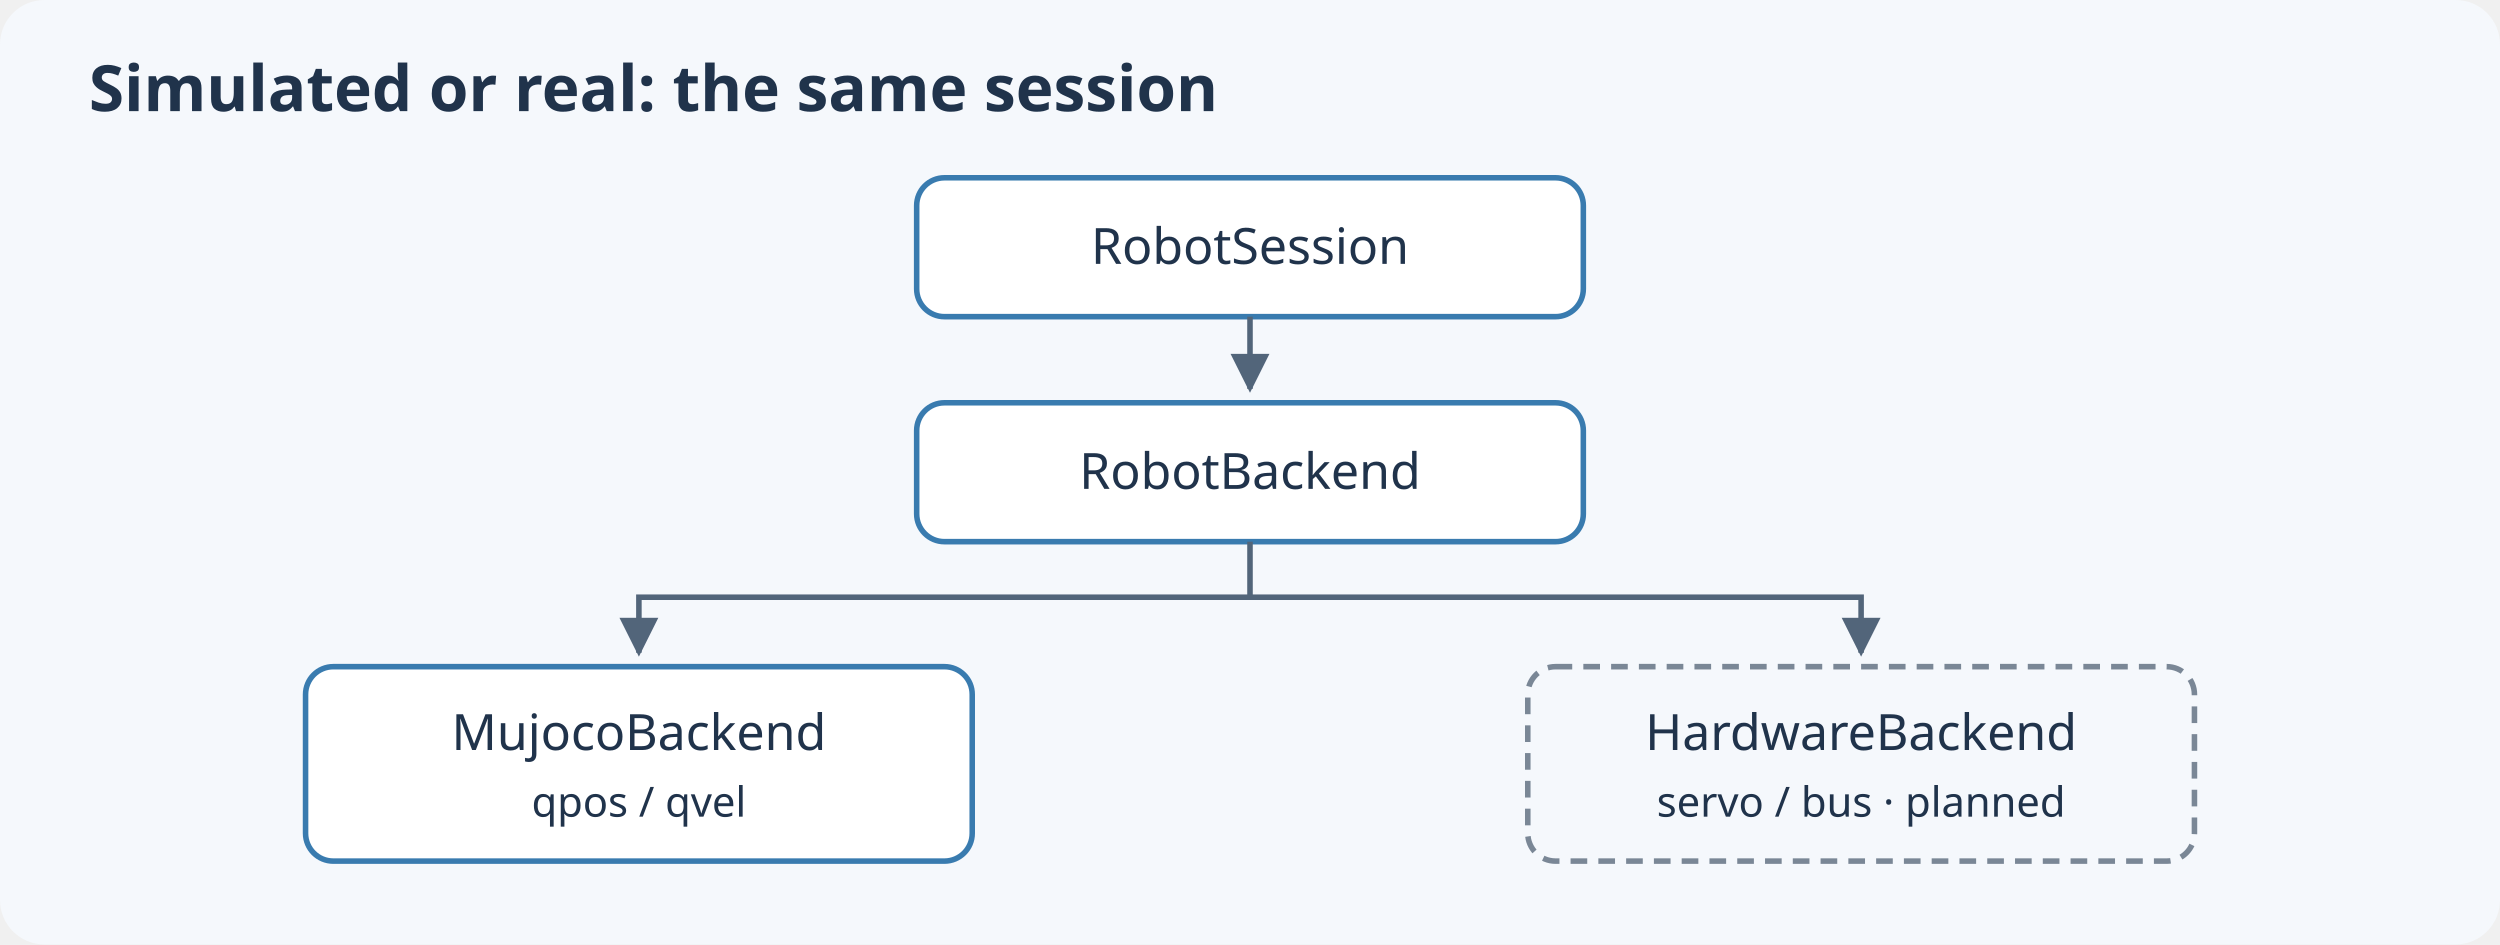
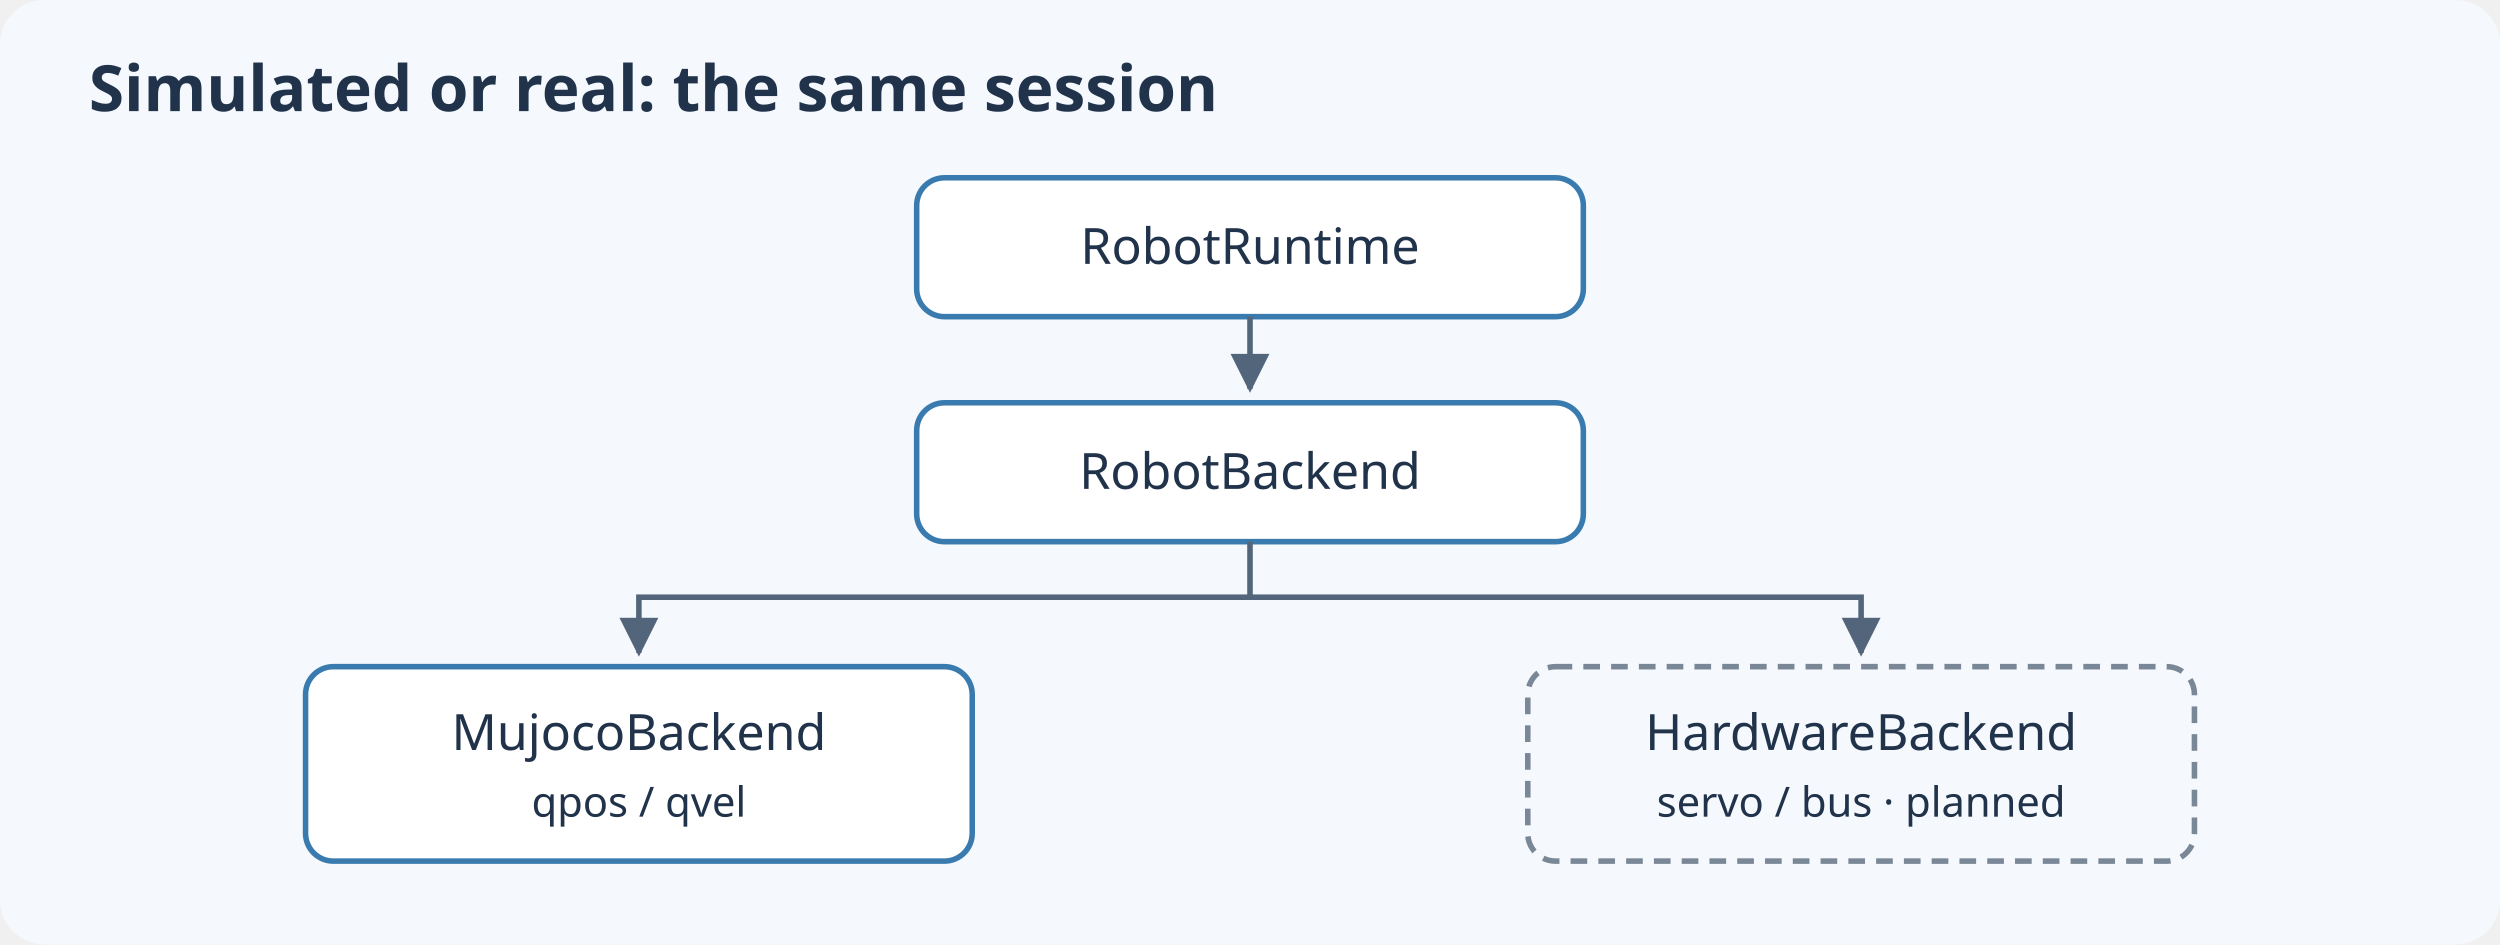
<svg xmlns="http://www.w3.org/2000/svg" viewBox="0 0 900 340" role="img" aria-labelledby="title desc">
  <defs>
    <marker id="arrow" viewBox="0 0 10 10" refX="9" refY="5" markerWidth="7" markerHeight="7" orient="auto-start-reverse">
      <path d="M0 0 10 5 0 10Z" fill="#52657a" />
    </marker>
  </defs>
  <style>
text {font-family: sans-serif; font-size: 18px; fill: #20334b;}
.heading {font-size: 23px; font-weight: bold;}
.small {font-size: 15px;}
.note {font-size: 15px; fill: #52657a; font-style: italic;}
.box {fill: #fff; stroke: #397baf; stroke-width: 2;}
.yours {fill: #fff7e6; stroke: #c98a1b; stroke-width: 2;}
.file {fill: #eef4ea; stroke: #5f8f4e; stroke-width: 2;}
.lib {fill: #eceff3; stroke: #7a8796; stroke-width: 2;}
.future {fill: #f5f8fc; stroke: #7a8796; stroke-width: 2; stroke-dasharray: 6 4;}
.fail {fill: #fdecee; stroke: #b5345a; stroke-width: 2;}
.ok {fill: #e9f5ec; stroke: #3d8b57; stroke-width: 2;}
.line {fill: none; stroke: #52657a; stroke-width: 2;}
.dashed {fill: none; stroke: #52657a; stroke-width: 2; stroke-dasharray: 6 5;}
.arrow {fill: none; stroke: #52657a; stroke-width: 2; marker-end: url(#arrow);}
.darrow {fill: none; stroke: #52657a; stroke-width: 2; stroke-dasharray: 6 5; marker-end: url(#arrow);}
</style>
  <rect width="900" height="340" rx="16" fill="#f5f8fc" />
  <text x="32" y="40" class="heading">Simulated or real: the same session</text>
  <rect x="330" y="64" width="240" height="50" rx="10" class="box" />
-   <text x="450.0" y="95.0" text-anchor="middle">RobotSession</text>
+   <text x="450.0" y="95.0" text-anchor="middle">RobotRuntime</text>
  <path d="M450 114 L450 140" class="arrow" />
  <rect x="330" y="145" width="240" height="50" rx="10" class="box" />
  <text x="450.0" y="176.0" text-anchor="middle">RobotBackend</text>
  <path d="M450 195 L450 215 L230 215 L230 235" class="arrow" />
  <path d="M450 215 L670 215 L670 235" class="arrow" />
  <rect x="110" y="240" width="240" height="70" rx="10" class="box" />
  <text x="230.0" y="270.0" text-anchor="middle">MujocoBackend</text>
  <text x="230.0" y="294.0" class="small" text-anchor="middle">qpos / qvel</text>
  <rect x="550" y="240" width="240" height="70" rx="10" class="future" />
  <text x="670.0" y="270.0" text-anchor="middle">HardwareBackend</text>
  <text x="670.0" y="294.0" class="small" text-anchor="middle">servo / bus · planned</text>
</svg>
